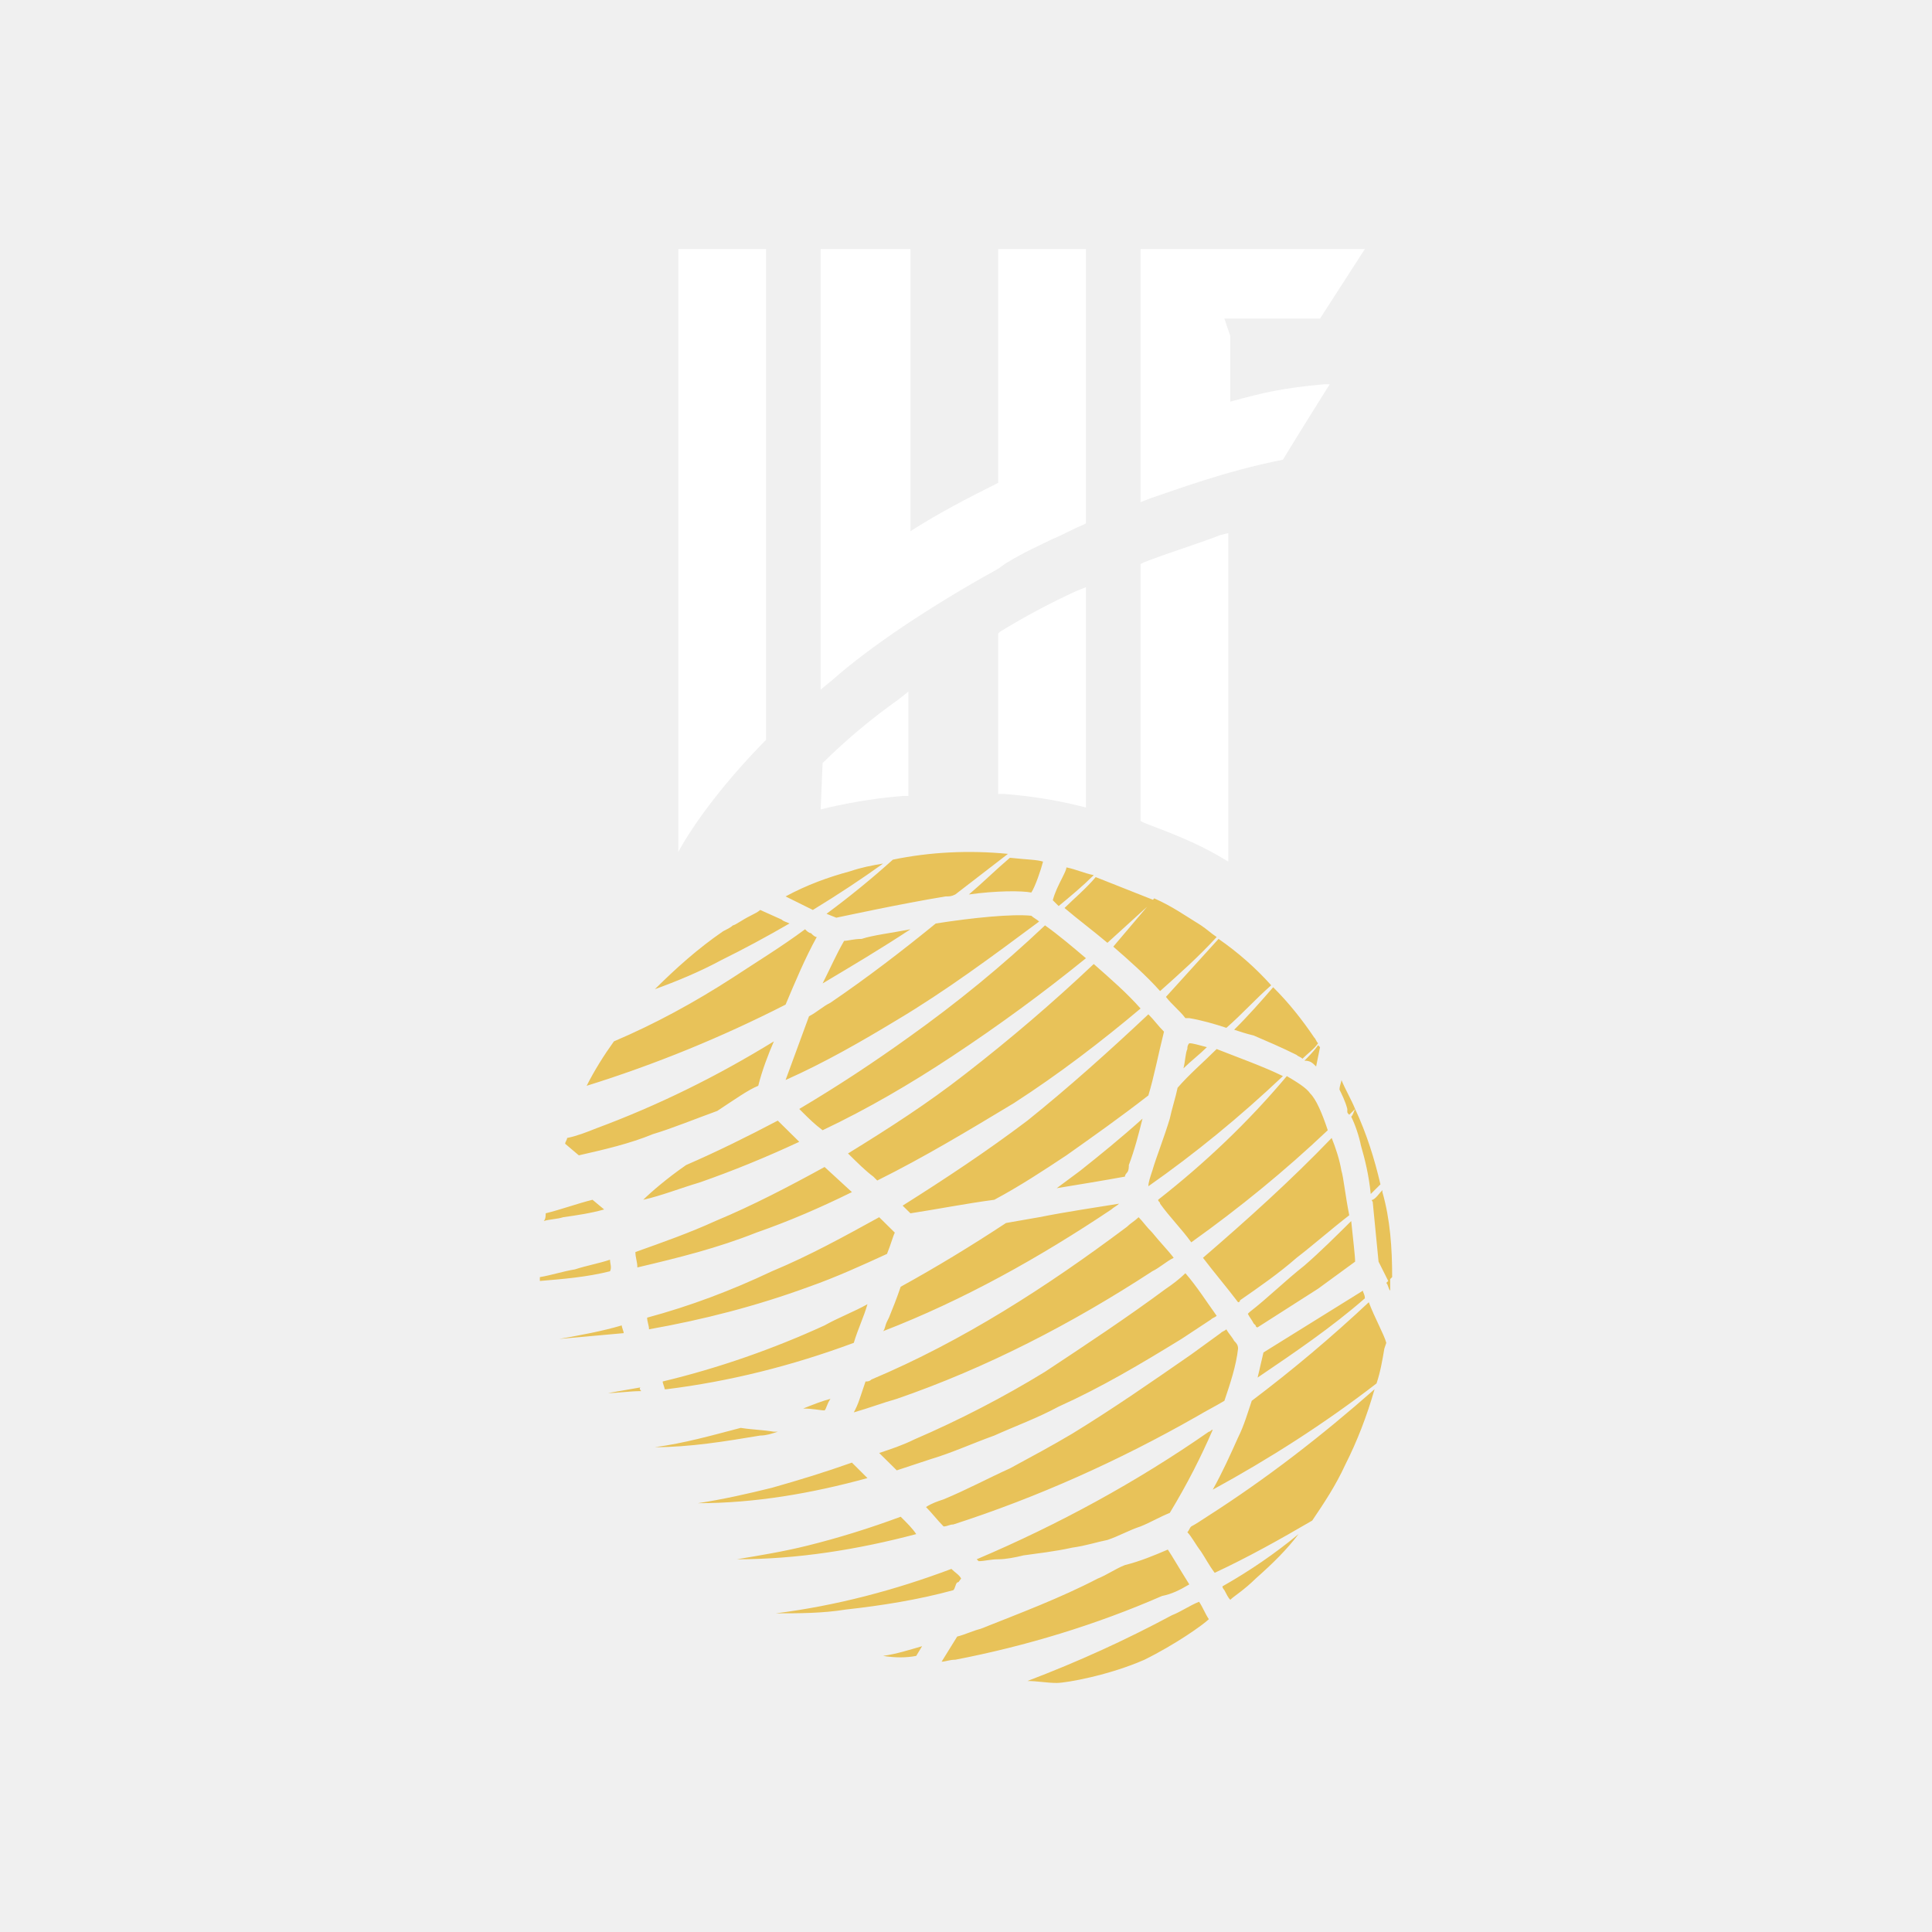
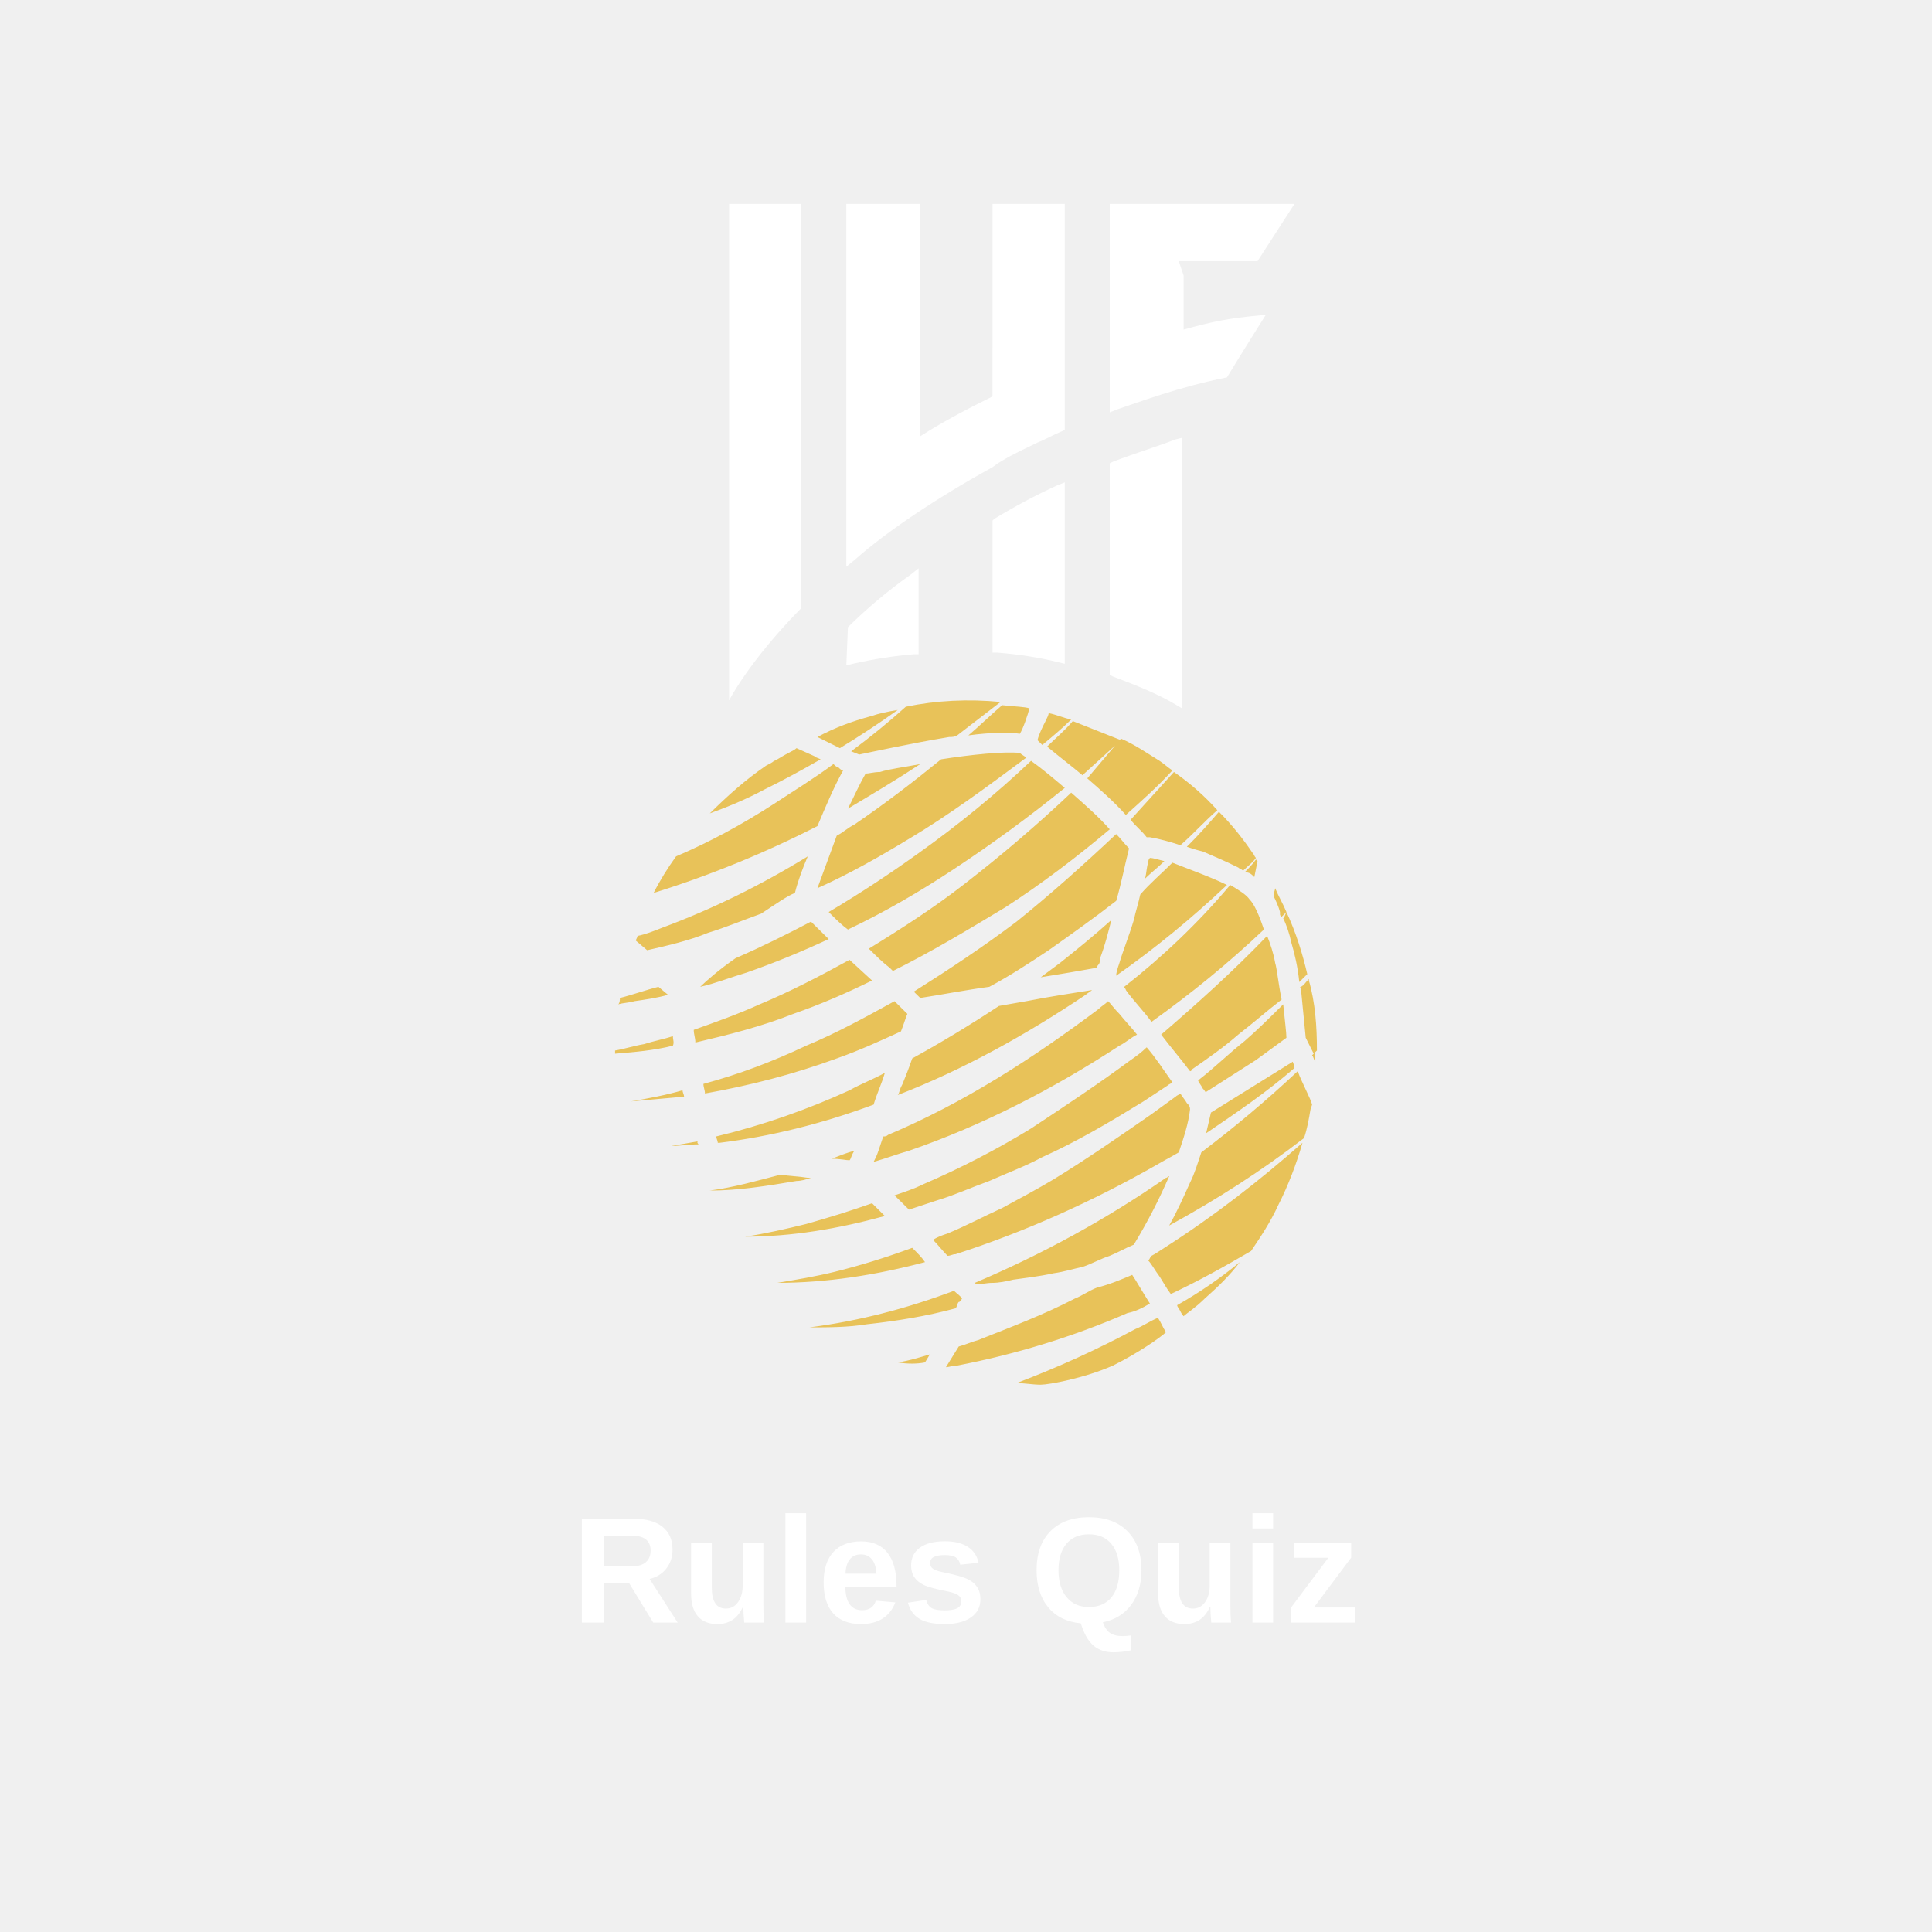
<svg xmlns="http://www.w3.org/2000/svg" xmlns:xlink="http://www.w3.org/1999/xlink" width="1024" height="1024" viewBox="0 0 1024 1024">
-   <svg x="286" y="132" width="452" height="760" viewBox="0 0 312.058 525">
+   <svg x="326" y="108" width="372" height="626" viewBox="0 0 312.058 525">
    <defs id="defs294">
      <linearGradient id="bgGradient" x1="0%" y1="0%" x2="100%" y2="100%">
        <stop offset="0%" style="stop-color: #2047A2; stop-opacity: 1" />
        <stop offset="100%" style="stop-color: #00206D; stop-opacity: 1" />
      </linearGradient>
      <linearGradient id="linearGradient570">
        <stop style="stop-color: #E8C259; stop-opacity: 1" offset="0" />
        <stop style="stop-color: #E8C259; stop-opacity: 1" offset="0.112" />
        <stop style="stop-color: #E8C259; stop-opacity: 1" offset="0.257" />
        <stop style="stop-color: #E8C259; stop-opacity: 1" offset="0.384" />
        <stop style="stop-color: #E8C259; stop-opacity: 1" offset="0.577" />
        <stop style="stop-color: #E8C259; stop-opacity: 1" offset="0.792" />
        <stop style="stop-color: #E8C259; stop-opacity: 1" offset="1" />
      </linearGradient>
      <radialGradient xlink:href="#linearGradient570" id="radialGradient6820" cx="14.982" cy="58.089" fx="14.982" fy="58.089" r="23.865" gradientTransform="matrix(6.817767,10.03039,-7.086907,4.817052,352.0772,-151.7494)" gradientUnits="userSpaceOnUse" />
    </defs>
    <g id="g1817" style="fill: #ffffff; fill-opacity: 1; stroke-width: 0.153" transform="matrix(6.537919,0,0,6.537919,-60.17105,-97.08782)">
      <path fill-rule="nonzero" fill="#ffffff" fill-opacity="1" d="m 34.981,36.276 -0.109,0.109 v 8.98 h 0.328 c 1.418,0.109 2.84,0.328 4.148,0.652 l 0.438,0.105 V 33.787 l -0.547,0.219 c -1.418,0.648 -2.84,1.406 -4.258,2.27 z m 0,0" id="path372" style="fill: #ffffff; fill-opacity: 1; stroke-width: 0.023" />
      <path fill-rule="nonzero" fill="#ffffff" fill-opacity="1" d="m 25.039,43.635 -0.109,2.598 0.438,-0.109 c 1.418,-0.324 2.84,-0.539 4.152,-0.648 h 0.324 v -5.844 L 29.301,40.065 c -1.531,1.082 -2.949,2.273 -4.262,3.57 z m 0,0" id="path374" style="fill: #ffffff; fill-opacity: 1; stroke-width: 0.023" />
      <path fill-rule="nonzero" fill="#ffffff" fill-opacity="1" d="m 16.957,48.616 c 0,0 1.309,-2.598 4.805,-6.172 l 0.109,-0.105 V 14.85 h -4.914 z m 0,0" id="path376" style="fill: #ffffff; fill-opacity: 1; stroke-width: 0.023" />
      <path fill-rule="nonzero" fill="#ffffff" fill-opacity="1" d="m 34.871,27.944 c -1.75,0.867 -3.387,1.73 -4.914,2.707 V 14.85 h -5.027 v 24.672 l 0.656,-0.539 c 2.074,-1.84 5.461,-4.113 9.176,-6.168 0.219,-0.109 0.438,-0.324 0.656,-0.434 0.871,-0.543 1.855,-0.973 2.512,-1.301 0.547,-0.215 1.09,-0.539 1.637,-0.758 l 0.219,-0.105 V 14.85 h -4.914 z m 0,0" id="path378" style="fill: #ffffff; fill-opacity: 1; stroke-width: 0.023" />
      <path fill-rule="nonzero" fill="#ffffff" fill-opacity="1" d="m 43.063,32.381 -0.219,0.109 v 14.391 l 0.219,0.109 c 1.418,0.539 2.84,1.082 4.148,1.84 l 0.547,0.324 V 30.756 l -0.434,0.109 c -1.422,0.543 -2.844,0.973 -4.262,1.516 z m 0,0" id="path380" style="fill: #ffffff; fill-opacity: 1; stroke-width: 0.023" />
      <path fill-rule="nonzero" fill="#ffffff" fill-opacity="1" d="m 47.867,23.397 v -3.68 l -0.328,-0.973 h 5.355 l 2.512,-3.895 H 42.844 v 14.176 l 0.547,-0.215 c 1.309,-0.434 4.148,-1.516 7.426,-2.164 0.984,-1.625 2.621,-4.223 2.621,-4.223 0,0 -0.219,0 -0.324,0 -2.297,0.215 -3.277,0.434 -5.246,0.973 z m 0,0" id="path382" style="fill: #ffffff; fill-opacity: 1; stroke-width: 0.023" />
    </g>
    <path clip-rule="evenodd" d="m 139.952,511.541 -2.145,3.55 c -3.55,0.715 -7.84,0.715 -12.131,0 5.006,-0.715 9.271,-2.12 14.276,-3.55 z M 241.367,495.273 c 1.43,2.12 2.145,4.239 3.575,6.385 -2.145,2.094 -12.156,9.194 -23.572,14.838 C 208.524,522.165 192.792,525 189.242,525 c -3.575,0 -7.151,-0.715 -10.726,-0.715 18.567,-7.074 35.703,-14.864 52.865,-24.057 3.55,-1.405 6.41,-3.524 9.986,-4.955 z m -90.688,-12.029 c 1.43,1.43 2.86,2.12 3.575,3.55 -0.715,0.69 -0.715,1.405 -1.456,1.405 -0.69,0.715 -0.69,2.12 -1.405,2.835 -12.872,3.524 -26.433,5.67 -39.279,7.074 -8.581,1.405 -17.137,1.405 -25.718,1.405 22.142,-2.809 43.569,-8.479 64.281,-16.268 z m 79.247,-7.074 c 1.456,2.12 4.291,7.074 7.866,12.744 -3.575,2.12 -6.41,3.524 -9.986,4.239 -24.287,10.599 -50.005,18.388 -75.697,23.342 -2.145,0 -3.575,0.715 -5.006,0.715 l 5.695,-9.194 c 2.86,-0.715 5.721,-2.12 8.581,-2.835 14.276,-5.67 29.267,-11.314 42.854,-18.388 3.575,-1.43 6.41,-3.55 9.986,-4.955 5.721,-1.43 10.726,-3.55 15.706,-5.67 z m 47.86,-5.67 c -4.291,5.67 -9.296,10.624 -15.706,16.294 -4.291,4.239 -7.866,6.359 -9.296,7.764 -0.715,-0.69 -1.43,-2.12 -2.145,-3.524 0,0 -0.715,-0.715 -0.715,-1.405 10.011,-5.67 19.307,-12.054 27.863,-19.129 z m -145.673,-6.359 c 2.145,2.12 4.291,4.239 5.695,6.359 -21.401,5.67 -43.544,9.22 -65.686,9.22 8.555,-1.43 17.137,-2.835 25.692,-4.955 11.441,-2.835 22.857,-6.385 34.299,-10.624 z m -17.852,-19.818 c 1.43,1.43 3.55,3.55 5.695,5.67 -20.712,5.67 -41.398,9.194 -62.11,9.194 9.271,-1.405 18.567,-3.524 27.122,-5.644 10.011,-2.835 19.282,-5.67 29.293,-9.219 z m 132.112,-12.029 c -4.291,9.909 -9.296,19.818 -15.732,30.442 -3.55,1.405 -7.125,3.524 -10.701,4.955 -4.291,1.405 -7.866,3.524 -12.131,4.955 -3.575,0.69 -7.866,2.12 -12.872,2.809 -6.41,1.43 -12.846,2.12 -17.852,2.835 -2.86,0.715 -6.41,1.43 -9.271,1.43 -2.86,0 -5.006,0.69 -7.151,0.69 0,0 -0.715,-0.69 -0.715,-0.69 30.008,-12.744 58.56,-28.322 84.993,-46.71 0.715,0 0.715,-0.715 1.43,-0.715 z M 73.552,431.605 c 4.291,0.69 7.84,0.69 12.131,1.405 0,0 0.715,0 1.43,0 -2.145,0.715 -4.291,1.405 -6.436,1.405 -12.846,2.145 -25.692,4.265 -38.564,4.265 10.726,-1.43 20.712,-4.265 31.438,-7.074 z M 106.394,420.981 c -1.43,2.12 -1.43,3.55 -2.145,4.239 -1.43,0 -4.291,-0.69 -7.84,-0.69 3.55,-1.43 7.125,-2.835 9.986,-3.55 z m 199.228,-3.524 c -2.835,9.884 -6.41,19.103 -10.701,27.582 -3.575,7.789 -7.84,14.148 -12.131,20.508 -12.156,7.1 -23.572,13.459 -35.703,19.129 -2.145,-2.835 -3.575,-5.67 -5.006,-7.789 -2.145,-2.835 -3.575,-5.67 -5.006,-7.074 0.715,-0.715 0.715,-1.43 1.43,-2.12 1.43,-0.715 3.575,-2.145 5.721,-3.55 22.142,-14.148 42.139,-29.727 61.395,-46.685 z M 37.133,416.741 c -0.715,0 -0.715,0.715 0,1.405 -4.291,0 -8.581,0.715 -12.156,0.715 4.291,-0.715 7.866,-1.405 12.156,-2.12 z m 214.219,-21.223 c 0.715,1.405 2.145,2.835 2.86,4.239 0.715,0.715 1.43,1.405 1.43,2.835 -0.715,6.359 -2.86,12.744 -5.006,19.103 -3.55,2.12 -6.41,3.524 -9.986,5.644 -28.578,16.294 -58.56,29.727 -89.258,39.636 -1.43,0 -2.145,0.715 -3.575,0.715 -2.145,-2.145 -4.291,-4.955 -6.436,-7.1 2.145,-1.405 4.291,-2.094 6.436,-2.809 8.555,-3.55 16.421,-7.789 24.287,-11.339 7.84,-4.239 15.706,-8.479 22.832,-12.718 15.017,-9.194 29.293,-19.103 43.569,-29.012 l 10.726,-7.789 c 0.69,-0.715 1.405,-0.715 2.12,-1.405 z M 29.982,394.088 c 0,0.715 0.715,2.12 0.715,2.835 -7.84,0.715 -15.706,1.43 -23.572,2.12 7.866,-1.405 15.732,-2.835 22.857,-4.955 z M 119.956,386.325 c -1.43,4.929 -3.55,9.194 -5.006,14.148 -22.832,8.479 -45.689,14.149 -68.546,16.983 -0.715,0 -0.715,0 -0.715,0 0,-0.715 -0.715,-2.12 -0.715,-2.835 20.712,-4.955 40.709,-12.029 59.275,-20.533 5.006,-2.835 10.701,-4.954 15.706,-7.764 z m 183.547,-0.715 c 2.12,5.644 5.695,12.029 6.41,14.863 l -0.715,2.12 c -0.715,4.239 -1.43,8.479 -2.86,12.744 -19.256,14.838 -39.253,27.582 -59.965,38.895 3.55,-6.359 6.41,-12.718 9.271,-19.103 2.145,-4.239 3.575,-9.194 5.006,-13.433 14.991,-11.314 29.267,-23.342 42.854,-36.086 z m -2.145,-4.239 c 0,0.69 0.715,1.405 0.715,2.809 -12.156,10.624 -25.718,19.818 -39.279,29.012 0.715,-2.809 1.43,-6.359 2.145,-9.194 5.695,-3.524 30.698,-19.103 36.418,-22.627 z m -64.996,-6.385 c 4.291,4.955 7.866,10.624 11.441,15.579 -0.715,0.69 -1.43,0.69 -2.145,1.405 l -10.726,7.074 c -14.991,9.194 -29.267,17.698 -44.974,24.773 -7.866,4.239 -15.732,7.074 -23.572,10.599 -7.866,2.835 -15.706,6.385 -22.857,8.504 -4.291,1.405 -8.581,2.835 -12.846,4.239 -2.145,-2.12 -4.291,-4.239 -6.436,-6.359 4.291,-1.43 8.581,-2.835 12.846,-4.954 16.447,-7.074 32.868,-15.579 47.86,-24.773 14.991,-9.909 29.982,-19.818 44.284,-30.417 2.145,-1.43 4.98,-3.55 7.125,-5.67 z M 25.692,370.031 c 0,1.43 0.715,2.835 0,4.239 C 17.137,376.416 8.555,377.105 0,377.82 c 0,0 0,-0.715 0,-1.405 4.265,-0.715 8.555,-2.145 12.846,-2.835 4.291,-1.405 8.555,-2.12 12.846,-3.55 z M 297.067,355.882 c 0.715,7.074 1.43,12.744 1.43,14.864 l -13.561,9.909 -22.142,14.149 c -0.715,0 -0.715,-0.715 -0.715,-0.715 l -0.715,-0.69 c -0.715,-1.43 -1.43,-2.145 -2.145,-3.55 0,0 0.715,-0.715 0.715,-0.715 6.436,-4.955 12.846,-11.314 19.997,-16.958 5.721,-4.955 11.416,-10.624 17.136,-16.294 z m -77.842,-1.405 c 1.43,1.405 2.86,3.524 5.006,5.644 2.86,3.55 5.695,6.385 7.84,9.22 -2.835,1.405 -4.98,3.524 -7.84,4.929 -29.293,19.129 -60.706,35.397 -93.548,46.71 -5.006,1.405 -10.726,3.55 -15.732,4.954 0.741,-1.405 1.456,-2.835 2.145,-4.954 0.715,-2.12 1.43,-4.239 2.145,-6.359 0.715,0 1.43,0 2.145,-0.715 33.558,-14.148 64.281,-33.967 93.548,-55.904 1.43,-1.405 2.86,-2.12 4.291,-3.524 z m -94.979,0 5.721,5.644 c -0.715,1.43 -1.43,4.265 -2.86,7.789 -9.296,4.265 -18.567,8.504 -28.552,12.029 -19.307,7.074 -38.589,12.029 -58.586,15.579 0,-1.43 -0.69,-2.835 -0.69,-4.265 15.706,-4.239 30.698,-9.883 45.689,-16.983 13.587,-5.644 26.433,-12.718 39.279,-19.793 z m 87.828,-4.955 c -0.69,0.715 -2.12,1.405 -2.835,2.12 -26.433,17.698 -54.295,33.251 -83.563,44.565 0.715,-0.69 0.715,-2.12 1.43,-3.524 l 0.715,-1.43 c 1.43,-3.524 2.86,-7.074 4.291,-11.314 12.846,-7.074 25.692,-14.864 38.563,-23.342 4.265,-0.715 7.84,-1.405 12.131,-2.12 10.701,-2.12 20.712,-3.55 29.267,-4.955 z m -192.792,-1.43 4.265,3.55 c -4.98,1.405 -9.986,2.12 -14.991,2.835 -2.145,0.715 -5.006,0.715 -7.125,1.405 0.715,-0.69 0.715,-2.12 0.715,-2.835 5.695,-1.405 11.416,-3.524 17.136,-4.955 z m 289.201,-3.524 c 0,0 0,0.715 0,0.715 2.86,9.909 3.575,20.508 3.575,31.132 l -0.715,0.69 v 4.265 c -0.715,-0.715 -0.715,-2.145 -1.43,-2.835 l 0.715,-0.715 -3.55,-7.074 c -0.741,-7.789 -1.456,-14.864 -2.145,-21.938 0,0 -0.715,-0.715 0,-0.715 1.405,-0.69 2.145,-2.12 3.55,-3.524 z m -204.233,-8.479 10.011,9.194 c -11.441,5.644 -22.857,10.599 -35.014,14.838 -14.276,5.67 -28.552,9.22 -43.544,12.744 0,-2.12 -0.715,-3.524 -0.715,-5.644 9.986,-3.55 19.997,-7.1 29.267,-11.339 13.587,-5.644 27.148,-12.744 39.994,-19.793 z m 185.667,-10.624 c 1.43,3.55 2.86,7.789 3.575,12.029 0.715,2.12 1.43,9.194 2.86,16.268 -6.436,4.955 -12.846,10.624 -19.282,15.579 -6.436,5.644 -13.561,10.599 -20.712,15.553 0,0.715 -0.715,0.715 -0.715,0.715 -4.29,-5.67 -8.556,-10.624 -12.846,-16.268 16.421,-14.149 32.128,-28.297 47.119,-43.876 z m -202.803,-6.359 7.866,7.764 c -12.156,5.67 -24.287,10.624 -36.418,14.864 -7.151,2.12 -14.302,4.955 -20.712,6.359 2.86,-2.809 8.555,-7.764 15.706,-12.718 11.416,-4.955 22.857,-10.624 33.558,-16.268 z m 133.542,-0.715 c -1.43,5.67 -2.86,11.314 -5.006,16.983 0,0.715 0,2.12 -0.715,2.835 0,0 -0.715,0.69 -0.715,1.405 -7.84,1.43 -16.421,2.835 -24.977,4.239 2.86,-2.12 5.695,-4.239 8.555,-6.359 7.151,-5.67 14.991,-12.029 22.857,-19.103 z m 77.842,-3.55 c 4.291,9.219 7.125,18.413 9.271,27.607 -1.43,1.405 -2.145,2.12 -3.55,3.524 -0.715,-7.074 -2.145,-12.718 -3.575,-17.673 -0.715,-3.55 -2.145,-7.789 -3.575,-10.624 0.715,-0.715 0.715,-1.405 1.43,-2.835 z m -5.006,-10.599 c 1.43,3.524 3.575,7.074 5.006,10.599 -0.715,0.715 -1.43,1.43 -2.145,2.12 -0.715,-0.69 -0.715,-0.69 -0.715,-1.405 v -0.715 c -0.715,-2.809 -2.145,-5.644 -2.86,-7.074 0,-1.405 0.715,-2.835 0.715,-3.524 z m -19.997,-1.43 c 3.575,2.12 7.151,4.265 8.581,6.385 2.145,2.12 4.291,7.074 6.41,13.433 -15.706,14.864 -32.128,28.297 -49.979,41.041 -3.575,-4.955 -7.866,-9.194 -11.416,-14.148 0,-0.715 -0.715,-0.715 -0.715,-1.43 17.137,-13.433 32.843,-28.297 47.119,-45.28 z m -25.692,-9.909 c 7.125,2.835 17.136,6.385 24.262,9.909 -15.706,14.864 -32.128,28.323 -49.264,40.326 0,-1.405 0.715,-3.524 1.43,-5.644 1.43,-4.955 4.291,-12.029 6.41,-19.103 0.741,-3.55 2.145,-7.789 2.86,-11.314 4.291,-4.955 9.296,-9.194 14.302,-14.174 z m 37.133,-1.405 0.715,0.715 -1.43,7.074 c -1.43,-1.405 -2.145,-2.12 -4.291,-2.12 1.43,-1.43 3.575,-3.55 5.006,-5.67 z m -47.144,-0.715 c 1.43,0 3.575,0.715 6.436,1.43 -2.86,2.835 -5.721,4.955 -8.581,7.764 0.715,-2.809 0.715,-5.644 1.43,-7.074 0,-0.69 0,-1.405 0.715,-2.12 z M 85.682,290.095 c -2.145,4.955 -4.291,10.599 -5.721,16.268 -3.55,1.405 -8.555,4.955 -14.991,9.194 -7.84,2.835 -16.421,6.359 -23.572,8.504 -8.555,3.524 -17.852,5.644 -27.122,7.764 l -5.006,-4.239 c 0,-0.715 0.715,-1.405 0.715,-2.12 3.575,-0.715 7.151,-2.12 10.726,-3.55 22.832,-8.479 44.259,-19.103 64.971,-31.821 z M 222.8,280.186 c 2.145,2.12 3.575,4.239 5.721,6.359 -2.145,8.504 -3.575,16.268 -5.721,23.342 -10.011,7.789 -19.997,14.864 -30.008,21.938 -8.555,5.67 -17.137,11.314 -26.407,16.268 -10.726,1.43 -21.427,3.55 -30.698,4.955 -0.741,-0.69 -1.43,-1.405 -2.86,-2.809 15.706,-9.909 30.698,-19.818 45.689,-31.132 14.991,-12.029 30.008,-25.488 44.284,-38.921 z m 45.689,-9.909 c 5.721,5.67 10.726,12.029 15.017,18.388 0.715,0.715 0.715,1.43 1.43,2.12 -1.43,2.12 -3.575,3.55 -5.721,5.67 -0.715,-0.715 -1.43,-0.715 -2.145,-1.405 -5.721,-2.835 -10.701,-4.955 -15.706,-7.1 -2.86,-0.69 -5.006,-1.405 -7.151,-2.12 5.006,-4.929 10.011,-10.599 14.276,-15.553 z m -65.686,-8.504 c 6.436,5.67 12.131,10.624 17.137,16.294 -14.276,12.029 -29.982,24.058 -46.404,34.656 -16.447,9.909 -32.868,19.818 -50.005,28.322 -0.715,-0.715 -0.715,-0.715 -1.43,-1.43 -2.86,-2.12 -5.695,-4.955 -9.271,-8.479 14.991,-9.22 29.267,-18.413 42.828,-29.012 16.447,-12.744 32.153,-26.177 47.145,-40.351 z m 45.689,-9.194 c 7.151,4.955 13.587,10.624 19.282,16.983 -5.695,4.955 -10.701,10.624 -16.421,15.579 -4.265,-1.43 -9.271,-2.835 -13.561,-3.55 h -1.43 c -2.145,-2.835 -4.98,-4.955 -7.125,-7.789 6.41,-7.074 12.846,-14.148 19.256,-21.223 z m -112.805,-3.524 c -10.726,7.074 -21.427,13.433 -32.153,19.818 2.86,-5.67 5.006,-10.624 7.866,-15.579 1.43,0 3.55,-0.715 6.41,-0.715 4.291,-1.405 10.726,-2.12 17.877,-3.524 z m -38.589,0 c 0.715,0.715 1.456,1.405 2.145,1.405 0.715,0.715 1.43,1.43 2.145,1.43 -4.291,7.764 -7.84,16.268 -11.416,24.747 -23.572,12.029 -47.86,21.938 -72.837,29.727 2.86,-5.67 6.41,-11.314 9.986,-16.268 14.991,-6.385 29.293,-14.148 43.569,-23.368 8.555,-5.644 17.852,-11.314 26.407,-17.673 z M 184.952,247.624 c 5.006,3.55 9.986,7.789 14.991,12.029 -15.706,12.744 -32.128,24.773 -49.264,36.086 -14.991,9.909 -30.723,19.103 -47.145,26.892 -2.86,-2.12 -4.98,-4.239 -7.125,-6.359 -0.715,-0.715 -0.715,-0.715 -1.43,-1.43 14.276,-8.479 27.122,-16.958 39.968,-26.177 17.852,-12.718 34.299,-26.177 50.005,-41.041 z m -5.006,-3.524 c 0.715,0.715 2.145,1.405 2.86,2.12 -17.137,12.744 -34.273,25.462 -52.125,36.086 -12.872,7.789 -26.433,15.579 -40.709,21.938 2.86,-7.789 5.721,-15.579 8.581,-23.342 2.835,-1.43 4.98,-3.55 7.84,-4.955 13.561,-9.22 26.433,-19.129 38.564,-29.012 13.561,-2.12 27.837,-3.55 34.988,-2.835 z m -99.269,-2.12 7.866,3.524 c 0.715,0.715 1.43,0.715 2.86,1.43 -8.581,4.955 -16.421,9.194 -25.002,13.433 -7.84,4.239 -16.421,7.789 -24.287,10.624 7.866,-7.789 15.732,-14.864 25.002,-21.223 1.43,-0.715 2.86,-1.43 3.575,-2.145 0.715,0 3.575,-2.12 6.436,-3.524 1.43,-0.715 2.835,-1.43 3.55,-2.12 z m 122.841,-12.029 20.967,8.3 0.46,-0.511 c 6.436,2.809 11.416,6.359 17.137,9.884 2.145,1.43 3.575,2.835 5.721,4.265 -6.436,7.074 -13.587,13.433 -20.712,19.793 -5.006,-5.644 -11.441,-11.314 -17.137,-16.268 l 12.386,-14.608 -14.532,13.204 c -5.006,-4.239 -10.726,-8.504 -15.706,-12.744 3.55,-3.524 7.84,-7.074 11.416,-11.314 z M 192.792,226.401 c 3.575,0.715 6.436,2.12 10.011,2.835 -4.291,4.239 -8.581,7.789 -12.846,11.314 -0.715,-0.69 -1.43,-1.405 -2.145,-2.12 0.715,-2.835 2.145,-5.644 3.575,-8.479 0.715,-1.43 1.405,-2.835 1.405,-3.55 z m -67.116,-1.405 c -7.866,5.644 -16.421,11.314 -25.718,16.983 l -9.986,-4.955 c 7.84,-4.239 15.706,-7.074 23.572,-9.194 4.265,-1.43 7.84,-2.12 12.131,-2.835 z m 46.429,-2.12 c 6.41,0.69 9.986,0.69 12.131,1.405 -0.715,2.835 -2.86,9.194 -4.291,11.314 -3.575,-0.689 -12.846,-0.689 -22.857,0.715 5.006,-4.239 10.011,-9.194 15.017,-13.433 z m -0.715,-1.43 c -6.436,4.955 -12.872,9.909 -19.282,14.864 -1.43,0.715 -2.145,0.715 -3.575,0.715 -17.137,2.835 -36.418,7.074 -39.994,7.789 l -3.575,-1.43 c 8.581,-6.359 16.421,-12.744 24.287,-19.818 13.561,-2.809 27.837,-3.524 42.139,-2.12 z m 0,0" id="path435" style="fill: url(#radialGradient6820); fill-opacity: 1; stroke-width: 1" />
  </svg>
+   <text x="512" y="860" fill="#FFFFFF" text-anchor="middle" font-family="Arial, Helvetica, sans-serif" font-size="80" font-weight="600" letter-spacing="0.5">Rules Quiz</text>
</svg>
